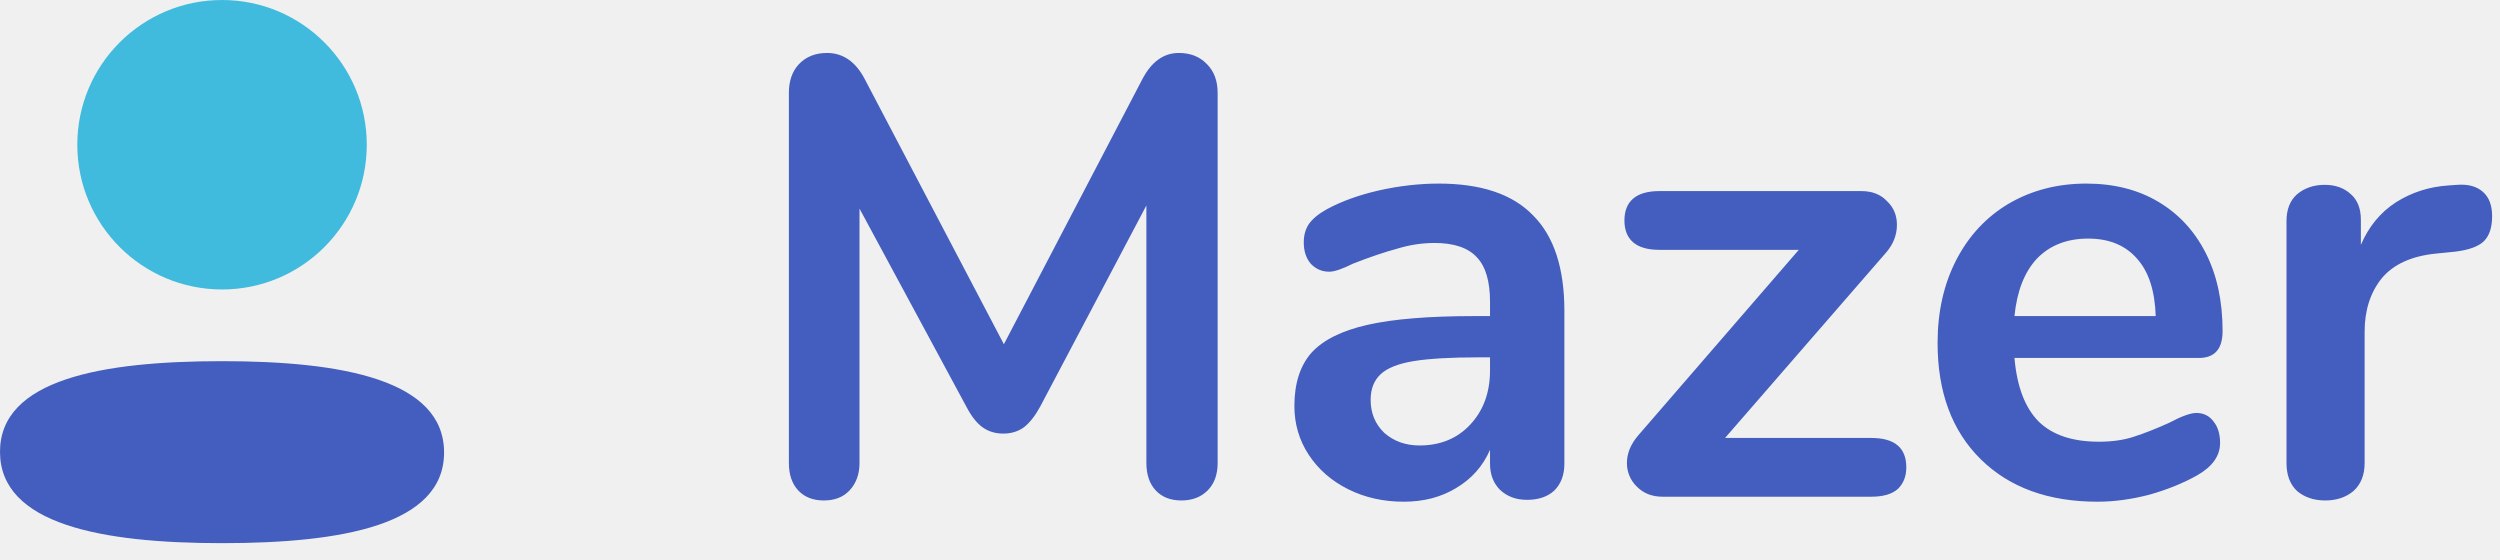
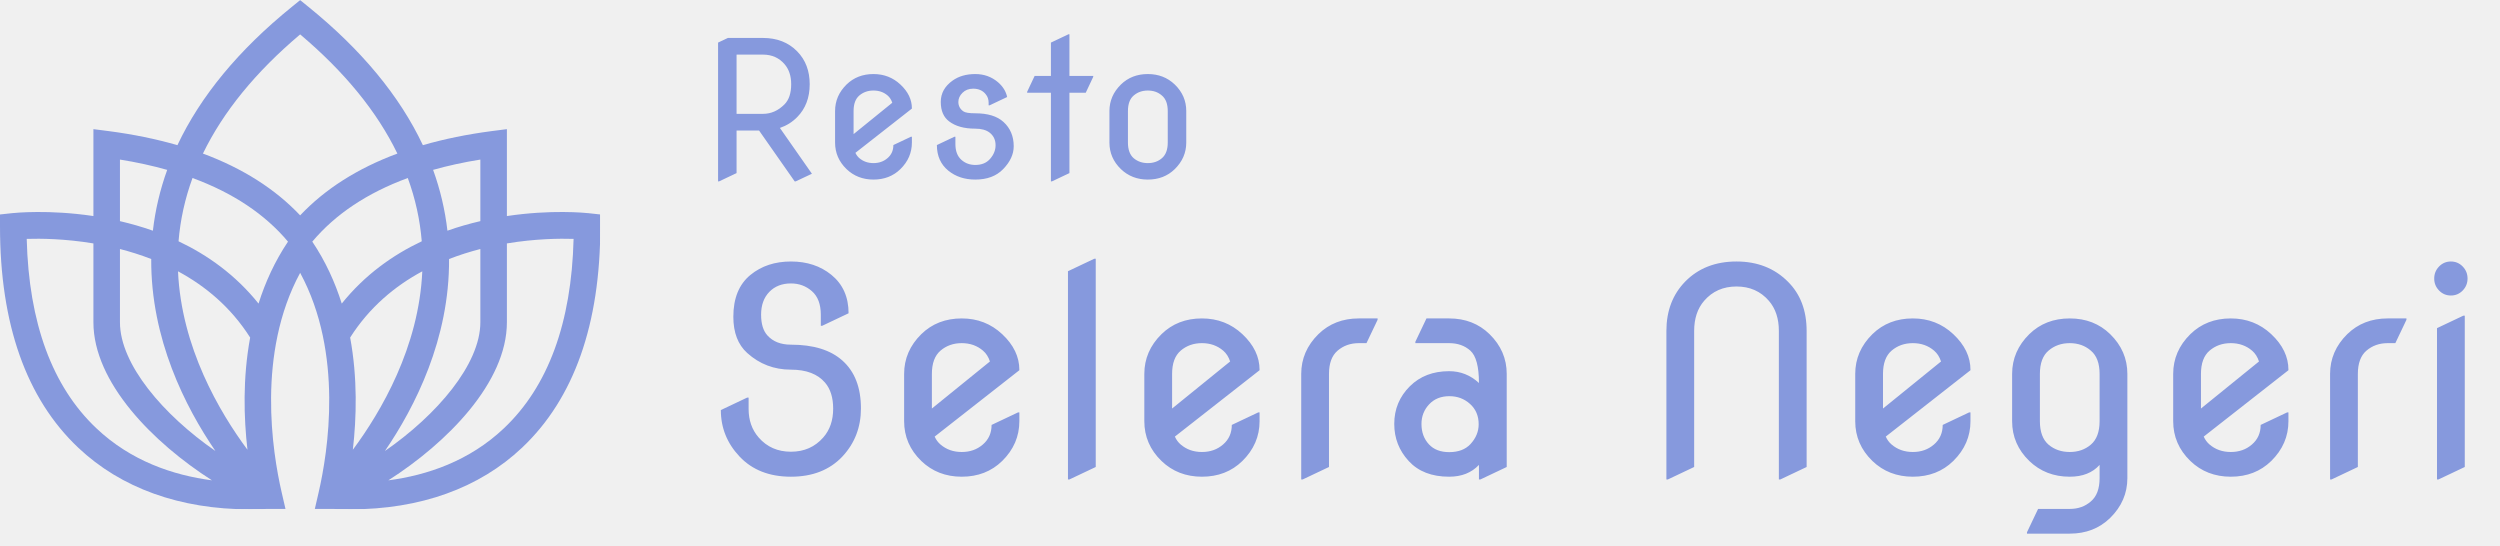
- <svg xmlns="http://www.w3.org/2000/svg" viewBox="0 0 152 34" fill-rule="evenodd" stroke-linejoin="round" stroke-miterlimit="2">
-   <path d="M0 27.472c0 4.409 6.18 5.552 13.5 5.552 7.281 0 13.5-1.103 13.5-5.513s-6.179-5.552-13.5-5.552c-7.281 0-13.5 1.103-13.5 5.513z" fill="#435ebe" fill-rule="nonzero" />
-   <circle cx="13.5" cy="8.8" r="8.8" fill="#41bbdd" />
-   <path d="M71.676 3.22c.709 0 1.279.228 1.71.684.431.431.646 1.013.646 1.748v22.496c0 .709-.203 1.267-.608 1.672s-.937.608-1.596.608-1.178-.203-1.558-.608-.57-.963-.57-1.672V12.492l-6.46 12.236c-.304.557-.633.975-.988 1.254-.355.253-.773.38-1.254.38s-.899-.127-1.254-.38-.684-.671-.988-1.254l-6.498-12.046v15.466c0 .684-.203 1.241-.608 1.672-.38.405-.899.608-1.558.608s-1.178-.203-1.558-.608-.57-.963-.57-1.672V5.652c0-.735.203-1.317.608-1.748.431-.456 1.001-.684 1.71-.684.988 0 1.761.545 2.318 1.634l8.436 16.074 8.398-16.074c.557-1.089 1.305-1.634 2.242-1.634zm15.801 7.942c2.584 0 4.497.646 5.738 1.938 1.267 1.267 1.9 3.205 1.9 5.814v9.272c0 .684-.203 1.229-.608 1.634-.405.38-.962.57-1.672.57-.658 0-1.203-.203-1.634-.608-.405-.405-.608-.937-.608-1.596v-.836c-.431.988-1.114 1.761-2.052 2.318-.912.557-1.976.836-3.192.836-1.241 0-2.368-.253-3.382-.76s-1.811-1.203-2.394-2.09-.874-1.875-.874-2.964c0-1.368.342-2.445 1.026-3.23.71-.785 1.85-1.355 3.42-1.71s3.737-.532 6.498-.532h.95v-.874c0-1.241-.266-2.141-.798-2.698-.532-.583-1.393-.874-2.584-.874a7.78 7.78 0 0 0-2.242.342c-.76.203-1.659.507-2.698.912-.658.329-1.14.494-1.444.494-.456 0-.836-.165-1.14-.494-.278-.329-.418-.76-.418-1.292 0-.431.102-.798.304-1.102.228-.329.596-.633 1.102-.912.887-.481 1.938-.861 3.154-1.14 1.242-.279 2.458-.418 3.648-.418zm-1.178 15.922c1.267 0 2.293-.418 3.078-1.254.811-.861 1.216-1.963 1.216-3.306v-.798h-.684c-1.697 0-3.015.076-3.952.228s-1.608.418-2.014.798-.608.899-.608 1.558c0 .811.279 1.482.836 2.014.583.507 1.292.76 2.128.76zm27.476-.456c1.418 0 2.128.595 2.128 1.786 0 .557-.178 1.001-.532 1.33-.355.304-.887.456-1.596.456h-12.692c-.634 0-1.153-.203-1.558-.608a1.97 1.97 0 0 1-.608-1.444c0-.583.228-1.14.684-1.672l9.766-11.286h-8.474c-.71 0-1.242-.152-1.596-.456s-.532-.747-.532-1.33.177-1.026.532-1.33.886-.456 1.596-.456h12.274c.658 0 1.178.203 1.558.608.405.38.608.861.608 1.444 0 .608-.216 1.165-.646 1.672l-9.804 11.286h8.892zm19.762-1.52c.431 0 .773.165 1.026.494.279.329.418.773.418 1.33 0 .785-.468 1.444-1.406 1.976-.861.481-1.836.874-2.926 1.178-1.089.279-2.128.418-3.116.418-2.989 0-5.358-.861-7.106-2.584s-2.622-4.079-2.622-7.068c0-1.9.38-3.585 1.14-5.054s1.824-2.609 3.192-3.42c1.394-.811 2.964-1.216 4.712-1.216 1.672 0 3.129.367 4.37 1.102s2.204 1.773 2.888 3.116 1.026 2.926 1.026 4.75c0 1.089-.481 1.634-1.444 1.634h-11.21c.152 1.748.646 3.04 1.482 3.876.836.811 2.052 1.216 3.648 1.216.811 0 1.52-.101 2.128-.304.634-.203 1.343-.481 2.128-.836.76-.405 1.318-.608 1.672-.608zm-6.574-10.602c-1.292 0-2.33.405-3.116 1.216-.76.811-1.216 1.976-1.368 3.496h8.588c-.05-1.545-.43-2.711-1.14-3.496-.709-.811-1.697-1.216-2.964-1.216zm22.43-3.268c.658-.051 1.178.089 1.558.418s.57.823.57 1.482c0 .684-.165 1.191-.494 1.52s-.925.545-1.786.646l-1.14.114c-1.495.152-2.597.659-3.306 1.52-.684.861-1.026 1.938-1.026 3.23v7.98c0 .735-.228 1.305-.684 1.71-.456.38-1.026.57-1.71.57s-1.254-.19-1.71-.57c-.431-.405-.646-.975-.646-1.71V13.442c0-.709.215-1.254.646-1.634.456-.38 1.013-.57 1.672-.57s1.19.19 1.596.57c.405.355.608.874.608 1.558v1.52c.481-1.115 1.19-1.976 2.128-2.584.962-.608 2.026-.95 3.192-1.026l.532-.038z" fill="#435ebe" fill-rule="nonzero" />
+ <svg xmlns="http://www.w3.org/2000/svg" width="211" height="46" viewBox="0 0 211 46" fill="none">
+   <mask id="mask0_181_116" style="mask-type:luminance" maskUnits="userSpaceOnUse" x="0" y="0" width="51" height="43">
+     <path d="M0 0H50.667V43H0V0Z" fill="white" />
+   </mask>
+   <g mask="url(#mask0_181_116)">
+     <mask id="mask1_181_116" style="mask-type:luminance" maskUnits="userSpaceOnUse" x="0" y="0" width="51" height="43">
+       <path d="M50.666 19.107V18.101L49.666 17.992C49.397 17.964 46.514 17.675 42.782 18.235V10.9L41.516 11.062C39.425 11.334 37.484 11.734 35.691 12.252C33.742 8.117 30.519 4.211 26.039 0.583L25.333 0.009L24.627 0.583C20.147 4.211 16.924 8.117 14.975 12.252C13.182 11.734 11.241 11.334 9.15 11.062L7.884 10.9V18.235C4.151 17.675 1.269 17.964 1.001 17.992L0 18.101V19.107C0 27.357 2.218 33.637 6.596 37.778C10.217 41.202 15.199 42.988 21.076 42.988C21.539 42.988 22.009 42.974 22.485 42.955H24.095L23.776 41.572C22.98 38.128 21.662 29.807 25.333 23.027C29.004 29.807 27.686 38.128 26.89 41.572L26.571 42.955H28.181C28.657 42.974 29.127 42.988 29.59 42.988C35.467 42.988 40.45 41.202 44.07 37.778C48.448 33.637 50.666 27.357 50.666 19.107ZM40.542 13.468V18.664C39.635 18.874 38.7 19.137 37.762 19.47C37.563 17.726 37.16 16.013 36.554 14.336C37.803 13.986 39.13 13.692 40.542 13.468ZM10.124 13.468C11.535 13.692 12.863 13.987 14.112 14.337C13.507 16.014 13.103 17.727 12.904 19.471C11.966 19.138 11.031 18.875 10.124 18.665V13.468ZM8.136 36.148C4.405 32.623 2.431 27.248 2.255 20.162C3.417 20.126 5.481 20.145 7.884 20.545V27.197C7.884 32.284 12.925 37.368 17.89 40.541C14.61 40.109 11.05 38.909 8.136 36.148ZM10.124 27.198V21.016C10.992 21.24 11.879 21.517 12.764 21.861C12.72 28.589 15.627 34.331 18.18 38.063C13.798 35.031 10.124 30.751 10.124 27.198ZM20.886 37.959C18.505 34.753 15.307 29.297 15.025 22.9C17.324 24.138 19.483 25.923 21.113 28.488C20.48 31.918 20.575 35.269 20.886 37.959ZM21.821 25.622C19.875 23.194 17.505 21.517 15.069 20.364C15.217 18.549 15.61 16.769 16.248 15.024C19.659 16.279 22.355 18.071 24.307 20.394C23.19 22.058 22.387 23.829 21.821 25.622ZM25.333 18.177C23.227 15.949 20.483 14.207 17.128 12.961C18.839 9.433 21.577 6.074 25.333 2.904C29.089 6.074 31.828 9.433 33.538 12.961C30.183 14.207 27.439 15.948 25.333 18.177ZM26.358 20.394C28.31 18.071 31.007 16.279 34.417 15.024C35.056 16.768 35.448 18.549 35.596 20.364C33.16 21.517 30.79 23.194 28.844 25.622C28.279 23.829 27.476 22.058 26.358 20.394ZM29.553 28.488C31.183 25.924 33.342 24.138 35.641 22.9C35.359 29.297 32.161 34.753 29.78 37.959C30.091 35.269 30.186 31.918 29.553 28.488ZM37.901 21.861C38.787 21.517 39.674 21.24 40.542 21.016V27.198C40.542 30.751 36.868 35.031 32.486 38.064C35.039 34.331 37.946 28.589 37.901 21.861ZM42.53 36.148C39.615 38.909 36.055 40.11 32.776 40.541C37.741 37.368 42.782 32.285 42.782 27.197V20.545C45.185 20.145 47.249 20.125 48.411 20.162C48.235 27.248 46.261 32.623 42.53 36.148Z" fill="white" />
+     </mask>
+     <g mask="url(#mask1_181_116)">
+       <path d="M0 0.009V42.988H50.666V0.009H0Z" fill="#8699DD" />
+     </g>
+   </g>
+   <path d="M60.605 15.312V3.594L61.433 3.203H64.394C65.581 3.203 66.545 3.581 67.284 4.336C67.987 5.055 68.339 5.979 68.339 7.109C68.339 8.245 67.987 9.169 67.284 9.883C66.868 10.305 66.38 10.609 65.823 10.797L68.526 14.664L67.151 15.312H67.073L64.065 11.016H62.167V14.609L60.683 15.312H60.605ZM62.167 9.609H64.394C65.076 9.609 65.683 9.341 66.214 8.805C66.589 8.424 66.776 7.859 66.776 7.109C66.776 6.411 66.589 5.846 66.214 5.414C65.75 4.878 65.144 4.609 64.394 4.609H62.167V9.609ZM76.964 11.539V12.031C76.964 12.891 76.641 13.638 75.995 14.273C75.391 14.862 74.633 15.156 73.722 15.156C72.821 15.156 72.063 14.862 71.448 14.273C70.802 13.648 70.48 12.901 70.48 12.031V9.375C70.48 8.516 70.802 7.768 71.448 7.133C72.052 6.544 72.81 6.25 73.722 6.25C74.607 6.25 75.365 6.544 75.995 7.133C76.641 7.737 76.964 8.409 76.964 9.148V9.164L72.198 12.898C72.276 13.075 72.386 13.224 72.526 13.344C72.855 13.625 73.253 13.766 73.722 13.766C74.19 13.766 74.586 13.625 74.909 13.344C75.237 13.062 75.401 12.695 75.401 12.242L76.886 11.539H76.964ZM72.042 11.32L75.308 8.672C75.224 8.417 75.094 8.214 74.917 8.062C74.589 7.781 74.19 7.641 73.722 7.641C73.253 7.641 72.855 7.781 72.526 8.062C72.204 8.339 72.042 8.776 72.042 9.375V11.32ZM79.073 12.242L80.558 11.539H80.636V12.164C80.636 12.747 80.805 13.19 81.144 13.492C81.466 13.779 81.857 13.922 82.315 13.922C82.847 13.922 83.261 13.753 83.558 13.414C83.87 13.06 84.026 12.675 84.026 12.258C84.026 11.81 83.86 11.456 83.526 11.195C83.24 10.971 82.834 10.859 82.308 10.859C81.38 10.859 80.649 10.656 80.112 10.25C79.638 9.896 79.401 9.346 79.401 8.602C79.401 7.878 79.732 7.279 80.394 6.805C80.909 6.435 81.55 6.25 82.315 6.25C83.05 6.25 83.688 6.479 84.23 6.938C84.646 7.297 84.904 7.714 85.003 8.188L83.519 8.891H83.44V8.664C83.44 8.393 83.362 8.161 83.206 7.969C82.956 7.646 82.599 7.484 82.136 7.484C81.766 7.484 81.464 7.602 81.23 7.836C81 8.065 80.886 8.32 80.886 8.602C80.886 8.935 81.026 9.201 81.308 9.398C81.464 9.508 81.797 9.562 82.308 9.562C83.365 9.562 84.159 9.805 84.69 10.289C85.269 10.815 85.558 11.5 85.558 12.344C85.558 13.021 85.258 13.667 84.659 14.281C84.091 14.865 83.31 15.156 82.315 15.156C81.414 15.156 80.657 14.906 80.042 14.406C79.396 13.88 79.073 13.159 79.073 12.242ZM88.698 15.312V7.828H86.69V7.75L87.323 6.406H88.698V3.594L90.183 2.891H90.261V6.406H92.269V6.484L91.636 7.828H90.261V14.609L88.776 15.312H88.698ZM93.636 12.031V9.375C93.636 8.516 93.959 7.768 94.605 7.133C95.209 6.544 95.966 6.25 96.878 6.25C97.779 6.25 98.537 6.544 99.151 7.133C99.797 7.758 100.12 8.505 100.12 9.375V12.031C100.12 12.891 99.797 13.638 99.151 14.273C98.547 14.862 97.789 15.156 96.878 15.156C95.977 15.156 95.219 14.862 94.605 14.273C93.959 13.648 93.636 12.901 93.636 12.031ZM95.198 12.031C95.198 12.63 95.36 13.07 95.683 13.352C96.011 13.628 96.409 13.766 96.878 13.766C97.347 13.766 97.743 13.628 98.065 13.352C98.394 13.07 98.558 12.63 98.558 12.031V9.375C98.558 8.776 98.394 8.339 98.065 8.062C97.743 7.781 97.347 7.641 96.878 7.641C96.409 7.641 96.011 7.781 95.683 8.062C95.36 8.339 95.198 8.776 95.198 9.375V12.031Z" fill="#8699DD" />
+   <path d="M72.663 34.469C72.663 36.062 72.14 37.418 71.093 38.535C70.022 39.668 68.577 40.234 66.757 40.234C64.936 40.234 63.491 39.668 62.421 38.535C61.366 37.418 60.839 36.109 60.839 34.609L63.065 33.555H63.183V34.516C63.183 35.469 63.464 36.27 64.026 36.918C64.722 37.723 65.632 38.125 66.757 38.125C67.874 38.125 68.784 37.723 69.487 36.918C70.042 36.285 70.319 35.477 70.319 34.492C70.319 33.562 70.093 32.832 69.64 32.301C69.015 31.566 68.054 31.199 66.757 31.199C65.335 31.199 64.105 30.73 63.065 29.793C62.284 29.09 61.894 28.07 61.894 26.734C61.894 25.164 62.378 23.984 63.347 23.195C64.269 22.445 65.405 22.07 66.757 22.07C68.108 22.07 69.245 22.445 70.167 23.195C71.136 23.984 71.62 25.066 71.62 26.441L69.394 27.496H69.276V26.559C69.276 25.668 69.022 25.004 68.515 24.566C68.022 24.137 67.436 23.922 66.757 23.922C65.999 23.922 65.39 24.16 64.929 24.637C64.468 25.113 64.237 25.754 64.237 26.559C64.237 27.332 64.413 27.914 64.765 28.305C65.233 28.828 65.897 29.09 66.757 29.09C68.647 29.09 70.093 29.535 71.093 30.426C72.14 31.355 72.663 32.703 72.663 34.469ZM86.034 34.809V35.547C86.034 36.836 85.55 37.957 84.581 38.91C83.675 39.793 82.538 40.234 81.171 40.234C79.819 40.234 78.683 39.793 77.761 38.91C76.792 37.973 76.308 36.852 76.308 35.547V31.562C76.308 30.273 76.792 29.152 77.761 28.199C78.667 27.316 79.804 26.875 81.171 26.875C82.499 26.875 83.636 27.316 84.581 28.199C85.55 29.105 86.034 30.113 86.034 31.223V31.246L78.886 36.848C79.003 37.113 79.167 37.336 79.378 37.516C79.87 37.938 80.468 38.148 81.171 38.148C81.874 38.148 82.468 37.938 82.952 37.516C83.444 37.094 83.69 36.543 83.69 35.863L85.917 34.809H86.034ZM78.651 34.48L83.55 30.508C83.425 30.125 83.23 29.82 82.964 29.594C82.472 29.172 81.874 28.961 81.171 28.961C80.468 28.961 79.87 29.172 79.378 29.594C78.894 30.008 78.651 30.664 78.651 31.562V34.48ZM90.136 40.469V22.891L92.362 21.836H92.48V39.414L90.253 40.469H90.136ZM106.308 34.809V35.547C106.308 36.836 105.823 37.957 104.854 38.91C103.948 39.793 102.812 40.234 101.444 40.234C100.093 40.234 98.956 39.793 98.034 38.91C97.065 37.973 96.581 36.852 96.581 35.547V31.562C96.581 30.273 97.065 29.152 98.034 28.199C98.94 27.316 100.077 26.875 101.444 26.875C102.772 26.875 103.909 27.316 104.854 28.199C105.823 29.105 106.308 30.113 106.308 31.223V31.246L99.159 36.848C99.276 37.113 99.44 37.336 99.651 37.516C100.144 37.938 100.741 38.148 101.444 38.148C102.147 38.148 102.741 37.938 103.226 37.516C103.718 37.094 103.964 36.543 103.964 35.863L106.19 34.809H106.308ZM98.925 34.48L103.823 30.508C103.698 30.125 103.503 29.82 103.237 29.594C102.745 29.172 102.147 28.961 101.444 28.961C100.741 28.961 100.144 29.172 99.651 29.594C99.167 30.008 98.925 30.664 98.925 31.562V34.48ZM109.823 40.469V31.562C109.823 30.273 110.308 29.152 111.276 28.199C112.183 27.316 113.319 26.875 114.687 26.875H116.269V26.992L115.331 28.961H114.687C113.983 28.961 113.386 29.172 112.894 29.594C112.409 30.008 112.167 30.664 112.167 31.562C112.167 31.562 112.167 34.18 112.167 39.414L109.94 40.469H109.823ZM127.167 39.414L124.94 40.469H124.823V39.238C124.198 39.902 123.358 40.234 122.304 40.234C120.843 40.234 119.706 39.793 118.894 38.91C118.081 38.027 117.675 36.984 117.675 35.781C117.675 34.531 118.116 33.469 118.999 32.594C119.851 31.75 120.952 31.328 122.304 31.328C123.265 31.328 124.104 31.66 124.823 32.324C124.823 30.941 124.581 30.031 124.097 29.594C123.628 29.172 123.03 28.961 122.304 28.961H119.456V28.844L120.394 26.875H122.304C123.671 26.875 124.808 27.316 125.714 28.199C126.683 29.145 127.167 30.266 127.167 31.562V39.414ZM119.972 35.781C119.972 36.477 120.183 37.051 120.604 37.504C121.011 37.941 121.581 38.16 122.315 38.16C123.081 38.16 123.675 37.938 124.097 37.492C124.565 36.992 124.8 36.43 124.8 35.805C124.8 35.102 124.558 34.531 124.073 34.094C123.589 33.656 123.007 33.438 122.327 33.438C121.616 33.438 121.046 33.668 120.616 34.129C120.187 34.59 119.972 35.141 119.972 35.781ZM140.644 40.469V27.93C140.644 26.242 141.171 24.855 142.226 23.77C143.335 22.637 144.78 22.07 146.562 22.07C148.319 22.07 149.765 22.637 150.897 23.77C151.952 24.816 152.479 26.203 152.479 27.93V39.414L150.253 40.469H150.136V27.93C150.136 26.883 149.854 26.035 149.292 25.387C148.597 24.582 147.687 24.18 146.562 24.18C145.437 24.18 144.526 24.582 143.831 25.387C143.269 26.035 142.987 26.883 142.987 27.93V39.414L140.761 40.469H140.644ZM166.308 34.809V35.547C166.308 36.836 165.823 37.957 164.854 38.91C163.948 39.793 162.812 40.234 161.444 40.234C160.093 40.234 158.956 39.793 158.034 38.91C157.065 37.973 156.581 36.852 156.581 35.547V31.562C156.581 30.273 157.065 29.152 158.034 28.199C158.94 27.316 160.077 26.875 161.444 26.875C162.772 26.875 163.909 27.316 164.854 28.199C165.823 29.105 166.308 30.113 166.308 31.223V31.246L159.159 36.848C159.276 37.113 159.44 37.336 159.651 37.516C160.144 37.938 160.741 38.148 161.444 38.148C162.147 38.148 162.741 37.938 163.226 37.516C163.718 37.094 163.964 36.543 163.964 35.863L166.19 34.809H166.308ZM158.925 34.48L163.823 30.508C163.698 30.125 163.503 29.82 163.237 29.594C162.745 29.172 162.147 28.961 161.444 28.961C160.741 28.961 160.144 29.172 159.651 29.594C159.167 30.008 158.925 30.664 158.925 31.562V34.48ZM172.167 35.547C172.167 36.445 172.409 37.105 172.894 37.527C173.386 37.941 173.983 38.148 174.687 38.148C175.39 38.148 175.983 37.941 176.468 37.527C176.96 37.105 177.206 36.445 177.206 35.547V31.562C177.206 30.664 176.96 30.008 176.468 29.594C175.983 29.172 175.39 28.961 174.687 28.961C173.983 28.961 173.386 29.172 172.894 29.594C172.409 30.008 172.167 30.664 172.167 31.562V35.547ZM169.823 35.547V31.562C169.823 30.273 170.308 29.152 171.276 28.199C172.183 27.316 173.319 26.875 174.687 26.875C176.054 26.875 177.19 27.316 178.097 28.199C179.065 29.145 179.55 30.266 179.55 31.562V40.352C179.55 41.641 179.065 42.762 178.097 43.715C177.19 44.598 176.054 45.039 174.687 45.039H171.077V44.922L172.015 42.953H174.687C175.39 42.953 175.983 42.742 176.468 42.32C176.96 41.906 177.206 41.25 177.206 40.352V39.238C176.612 39.902 175.772 40.234 174.687 40.234C173.335 40.234 172.198 39.793 171.276 38.91C170.308 37.973 169.823 36.852 169.823 35.547ZM193.144 34.809V35.547C193.144 36.836 192.659 37.957 191.69 38.91C190.784 39.793 189.647 40.234 188.28 40.234C186.929 40.234 185.792 39.793 184.87 38.91C183.901 37.973 183.417 36.852 183.417 35.547V31.562C183.417 30.273 183.901 29.152 184.87 28.199C185.776 27.316 186.913 26.875 188.28 26.875C189.608 26.875 190.745 27.316 191.69 28.199C192.659 29.105 193.144 30.113 193.144 31.223V31.246L185.995 36.848C186.112 37.113 186.276 37.336 186.487 37.516C186.979 37.938 187.577 38.148 188.28 38.148C188.983 38.148 189.577 37.938 190.062 37.516C190.554 37.094 190.8 36.543 190.8 35.863L193.026 34.809H193.144ZM185.761 34.48L190.659 30.508C190.534 30.125 190.339 29.82 190.073 29.594C189.581 29.172 188.983 28.961 188.28 28.961C187.577 28.961 186.979 29.172 186.487 29.594C186.003 30.008 185.761 30.664 185.761 31.562V34.48ZM196.659 40.469V31.562C196.659 30.273 197.144 29.152 198.112 28.199C199.019 27.316 200.155 26.875 201.522 26.875H203.104V26.992L202.167 28.961H201.522C200.819 28.961 200.222 29.172 199.729 29.594C199.245 30.008 199.003 30.664 199.003 31.562C199.003 31.562 199.003 34.18 199.003 39.414L196.776 40.469H196.659ZM205.858 24.52C205.585 24.238 205.448 23.902 205.448 23.512C205.448 23.113 205.585 22.773 205.858 22.492C206.132 22.211 206.464 22.07 206.854 22.07C207.245 22.07 207.577 22.211 207.851 22.492C208.124 22.773 208.261 23.113 208.261 23.512C208.261 23.902 208.124 24.238 207.851 24.52C207.577 24.801 207.245 24.941 206.854 24.941C206.464 24.941 206.132 24.801 205.858 24.52ZM205.683 40.469V27.695L207.909 26.641H208.026V39.414L205.8 40.469H205.683Z" fill="#8699DD" />
</svg>
